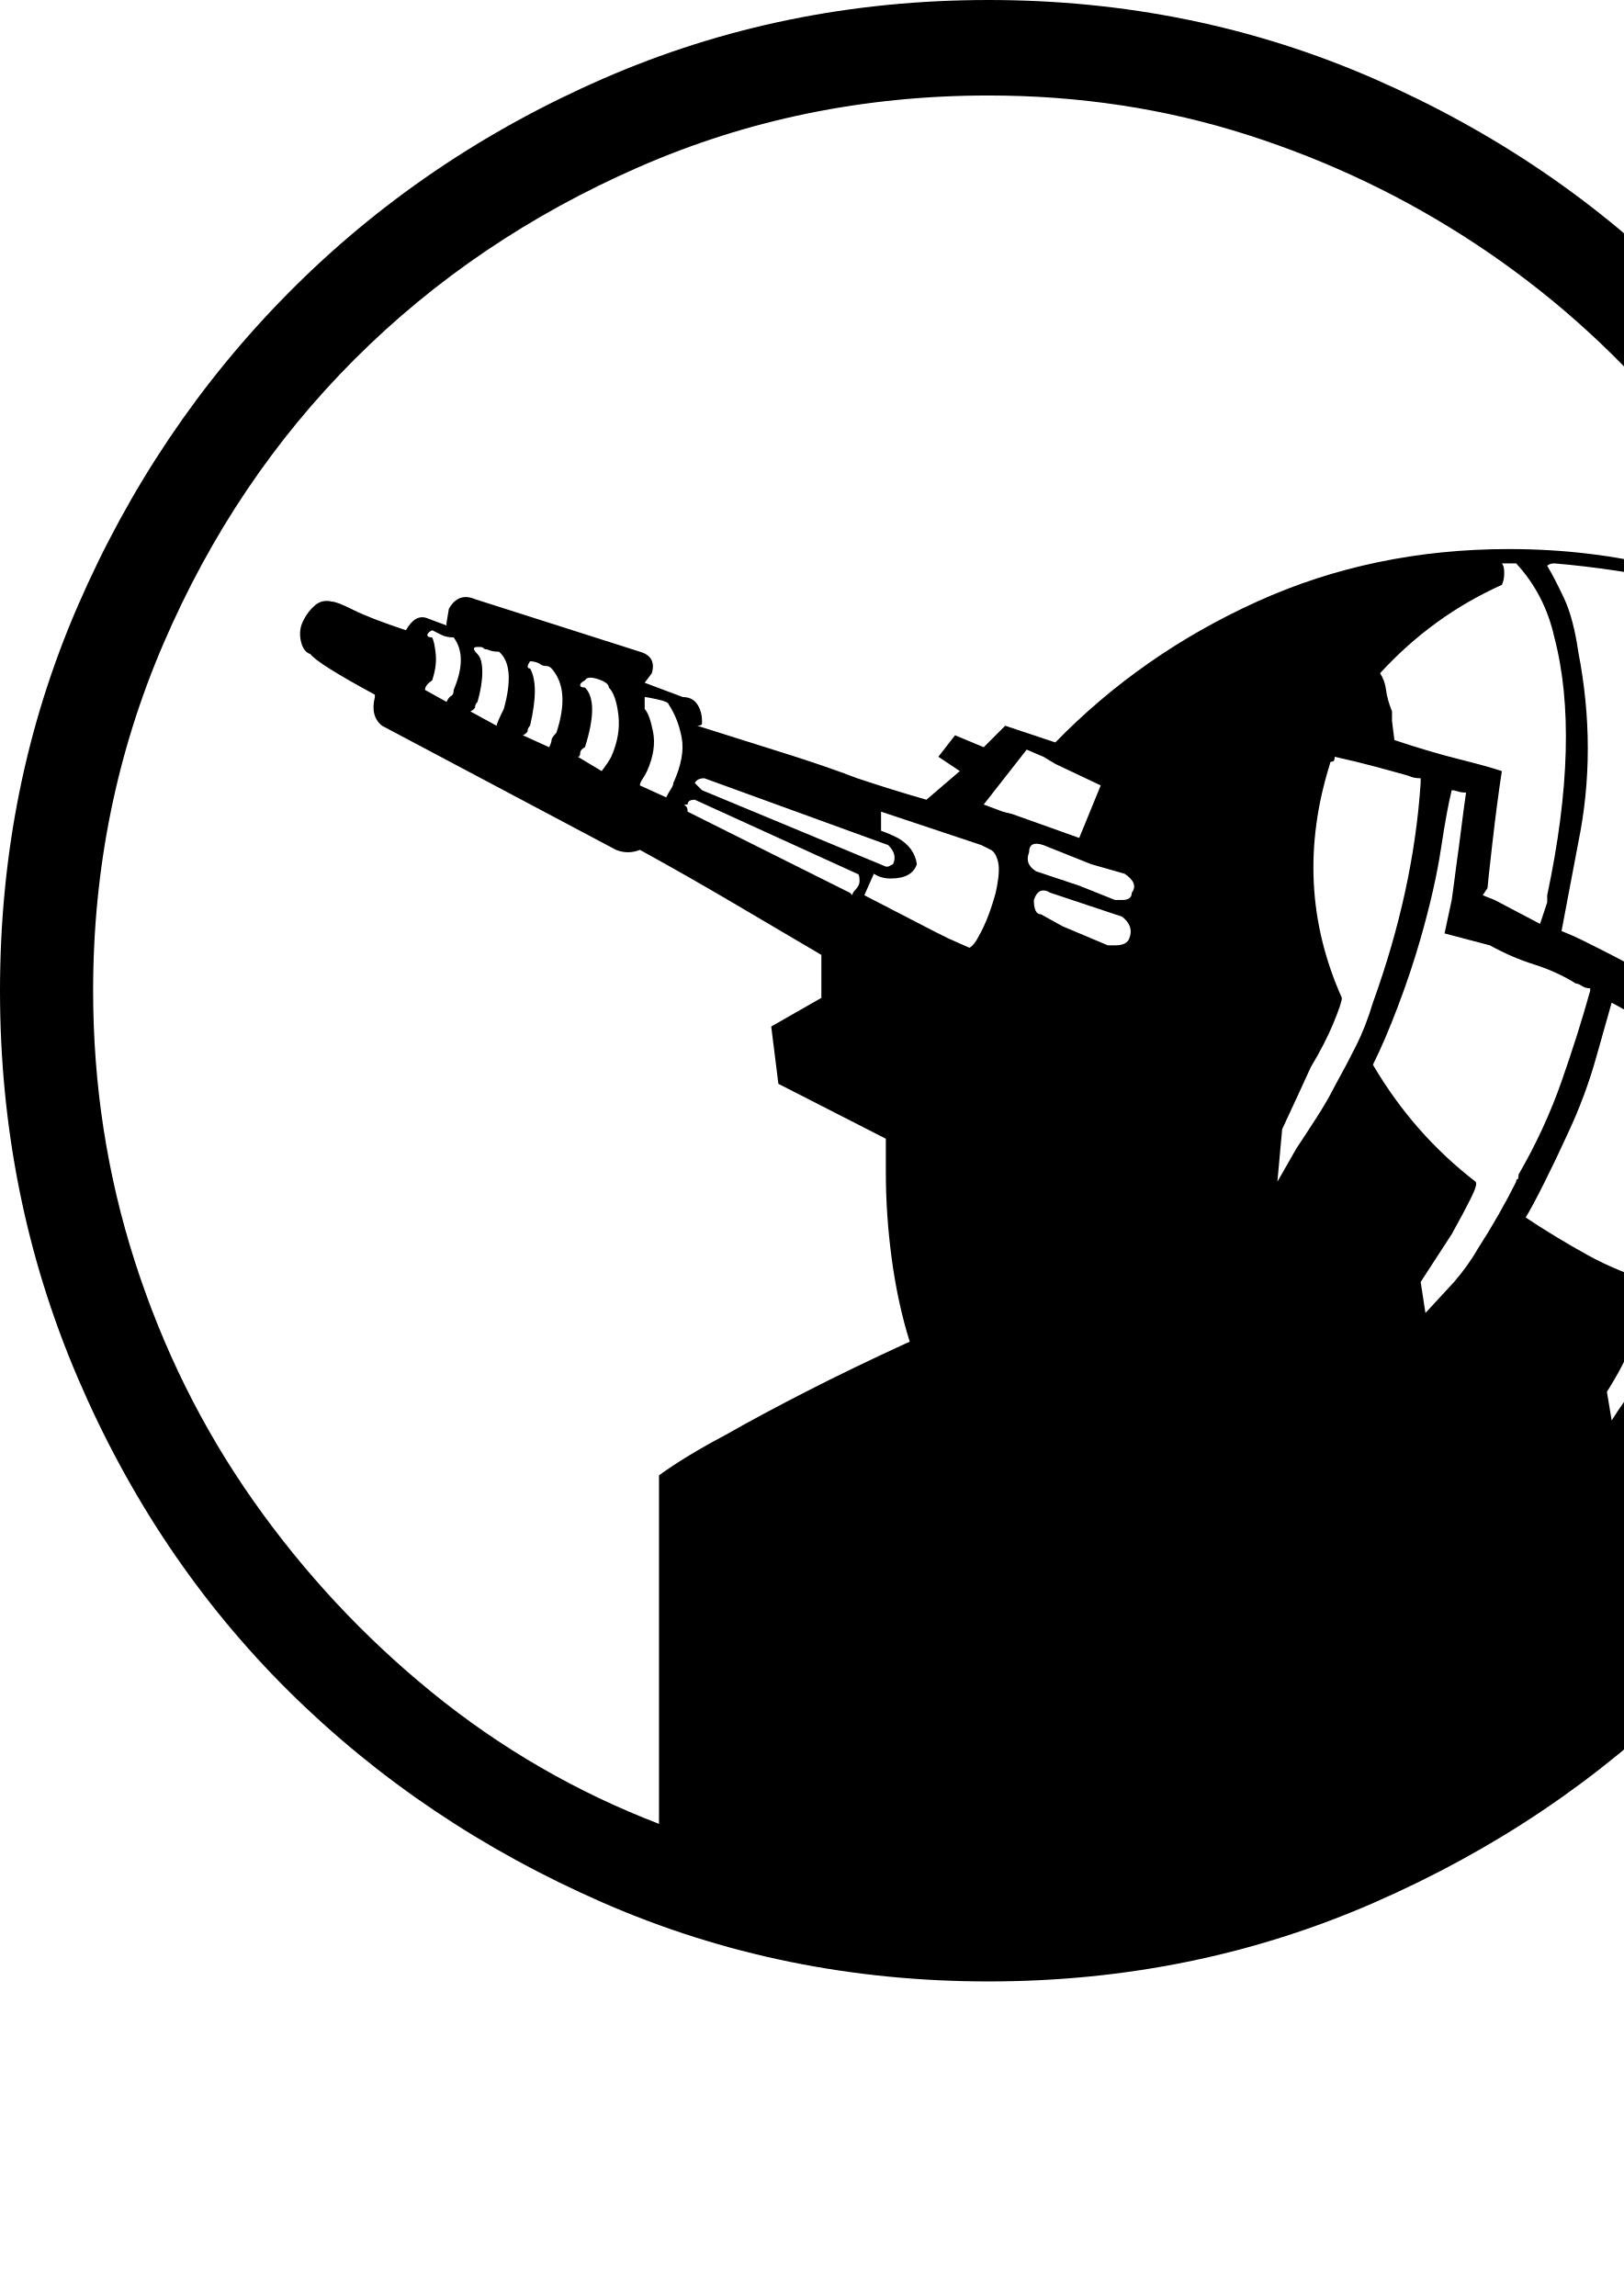
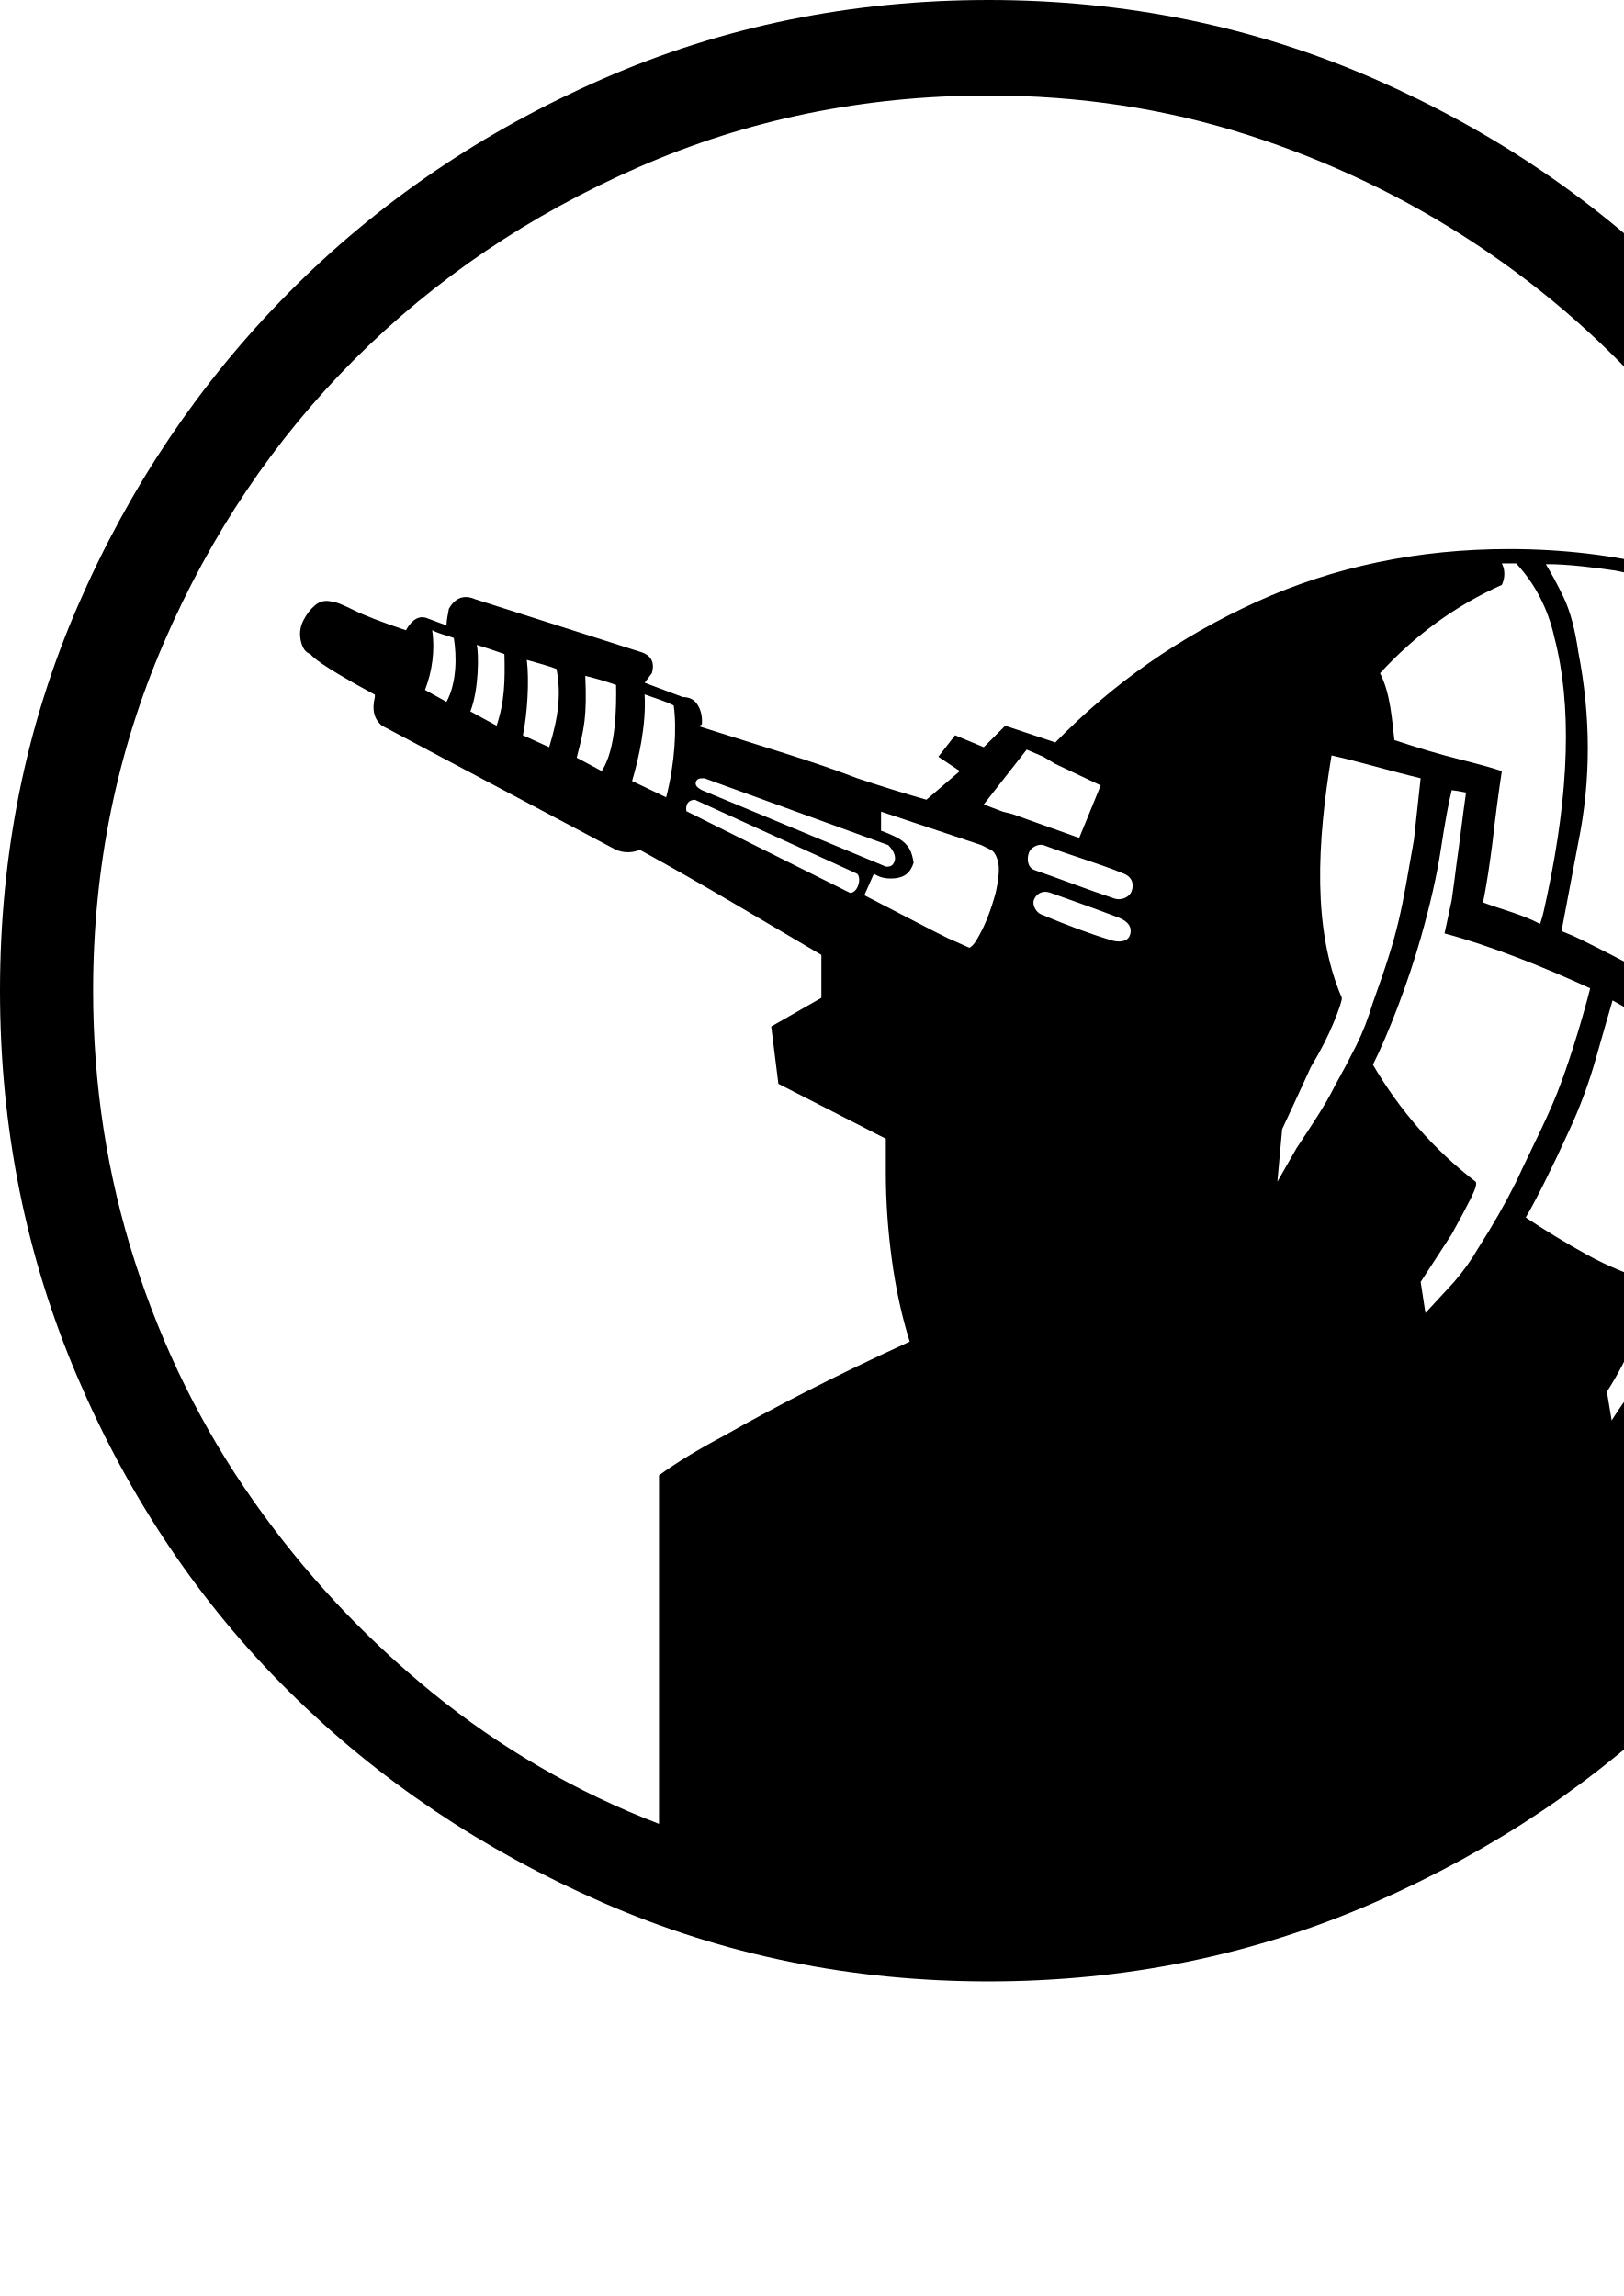
<svg xmlns="http://www.w3.org/2000/svg" width="210mm" height="297mm" viewBox="0 0 210 297" version="1.1" id="svg9755">
  <defs id="defs9749" />
  <g id="layer1">
-     <path d="m 127.846,0 q 26.557,0 49.872,10.191 23.315,10.191 40.608,27.638 17.293,17.448 27.484,40.608 Q 256,101.597 256,128.154 q 0,26.557 -10.191,50.027 -10.191,23.469 -27.484,40.608 -17.293,17.139 -40.608,27.329 -23.315,10.191 -49.872,10.191 -26.557,0 -49.872,-10.191 Q 54.659,235.928 37.366,218.789 20.072,201.65 10.036,178.181 0,154.712 0,128.154 0,101.597 10.036,78.437 20.072,55.276 37.366,37.829 54.659,20.381 77.973,10.191 101.288,0 127.846,0 Z m -13.279,112.097 h 0.309 l 0.618,-0.309 q 0.618,-1.235 -0.618,-2.47 l -23.778,-8.647 q -0.926,0 -1.235,0.618 l 0.926,0.926 z m -3.397,1.853 q 0,-0.926 -0.309,-0.926 l -20.999,-9.573 q -0.926,0 -0.926,0.618 -0.618,0 -0.309,0.154 0.309,0.154 0.309,0.772 l 20.999,10.499 0.309,0.309 q 0,-0.309 0.309,-0.618 0.618,-0.618 0.618,-1.235 z m 0.618,1.853 8.955,4.632 1.853,0.926 2.779,1.235 q 0.618,-0.309 1.235,-1.544 1.235,-2.162 2.162,-5.559 0.618,-2.779 0.309,-4.014 -0.309,-1.235 -0.926,-1.544 l -1.235,-0.618 -12.97,-4.323 v 2.47 q 0.926,0.309 2.162,0.926 2.162,1.235 2.47,3.397 -0.618,1.853 -3.397,1.853 -1.235,0 -2.162,-0.618 z m 60.217,-16.984 q -4.941,15.749 1.544,30.263 0,0.618 -1.081,3.242 -1.081,2.625 -2.934,5.713 -1.544,3.397 -3.706,8.029 l -0.618,6.794 2.47,-4.323 q 1.235,-1.853 2.625,-4.014 1.39,-2.162 2.316,-4.014 1.544,-2.779 2.779,-5.25 1.235,-2.47 2.162,-5.559 5.25,-14.514 6.176,-28.41 v -0.618 q -0.926,0 -1.544,-0.309 -2.162,-0.618 -4.478,-1.235 -2.316,-0.618 -5.095,-1.235 0,0.618 -0.309,0.618 -0.309,0 -0.309,0.309 z m 22.234,-25.94 q 0.309,0.309 0.309,1.235 0,0.926 -0.309,1.544 -8.955,4.014 -15.749,11.426 0.618,0.926 0.772,2.162 0.154,1.235 0.772,2.779 v 1.235 l 0.309,2.47 q 4.632,1.544 8.338,2.47 3.706,0.926 5.559,1.544 -0.618,4.014 -1.235,9.419 -0.618,5.404 -0.618,5.713 l -0.618,0.926 1.544,0.618 5.867,3.088 0.926,-2.779 v -0.926 q 4.323,-20.381 0.926,-33.351 -1.235,-5.559 -4.941,-9.573 h -0.926 z M 214.311,175.71 q 1.544,-2.162 2.779,-4.632 1.235,-1.853 2.316,-3.706 1.081,-1.853 2.316,-3.397 0.618,-1.853 1.698,-3.551 1.081,-1.698 1.698,-3.86 1.853,-3.397 2.934,-6.794 1.081,-3.397 2.316,-6.794 v -0.618 q -0.618,0 -1.544,-0.926 -4.323,-3.088 -9.573,-5.867 -5.25,-2.779 -10.808,-5.867 -0.618,2.162 -2.007,7.103 -1.39,4.941 -3.551,9.573 -1.544,3.397 -3.088,6.485 -1.544,3.088 -2.47,4.632 3.706,2.47 7.875,4.786 4.169,2.316 9.419,3.86 0,0.309 -1.081,2.47 -1.081,2.162 -2.316,4.941 -1.235,3.088 -3.397,6.485 l 0.618,3.706 q 1.544,-2.47 3.088,-4.323 1.235,-1.544 2.007,-2.779 0.772,-1.235 0.772,-0.926 z m -23.469,-22.852 q 0.309,0.309 -0.618,2.162 -0.926,1.853 -2.47,4.632 l -4.014,6.176 0.618,4.014 3.706,-4.014 q 1.853,-2.162 3.088,-4.323 2.779,-4.323 4.941,-8.647 0,-0.309 0.154,-0.309 0.154,0 0.154,-0.618 3.397,-5.867 5.559,-12.043 2.162,-6.176 3.706,-11.735 v -0.309 q -0.618,0 -1.081,-0.309 -0.463,-0.309 -0.772,-0.309 -2.47,-1.544 -5.404,-2.47 -2.934,-0.926 -5.713,-2.47 l -5.867,-1.544 0.926,-4.323 q 0.309,-2.162 0.618,-4.632 0.309,-2.162 0.618,-4.632 0.309,-2.47 0.618,-4.632 -0.618,0 -1.081,-0.154 -0.463,-0.154 -0.772,-0.154 -0.618,2.47 -1.39,7.566 -0.772,5.095 -2.625,11.58 -1.235,4.323 -2.934,8.801 -1.698,4.478 -3.242,7.566 5.25,8.955 13.279,15.131 z m 30.881,-25.631 q 4.323,-17.911 3.706,-31.344 -0.618,-13.433 -7.103,-19.918 -0.618,0 -0.926,-0.154 -0.309,-0.154 -0.926,-0.154 -3.397,-1.235 -7.566,-1.853 -4.169,-0.618 -7.875,-0.926 -0.618,0 -0.926,0.309 0.926,1.544 2.162,4.169 1.235,2.625 1.853,6.948 2.47,12.661 0,24.704 l -2.162,11.426 q 1.544,0.618 2.47,1.081 l 2.162,1.081 q 3.706,1.853 7.257,3.86 3.551,2.007 6.948,4.169 l 0.926,-1.853 z m -88.01,-10.808 q 0,1.853 0.926,1.853 l 2.779,1.544 5.867,2.47 h 0.926 q 1.544,0 1.853,-0.926 0.618,-1.544 -0.926,-2.779 l -6.485,-2.162 -2.779,-0.926 q -1.544,-0.926 -2.162,0.926 z m 12.661,-0.926 q 0.926,-1.235 -0.926,-2.47 l -4.323,-1.235 -6.176,-2.47 q -1.853,-0.618 -1.853,0.926 -0.618,1.544 0.926,2.47 l 5.559,1.853 4.632,1.853 h 0.926 q 1.235,0 1.235,-0.926 z m -4.014,-13.896 -5.867,-2.779 -1.544,-0.926 -2.162,-0.926 -5.559,7.103 2.47,0.926 1.235,0.309 8.647,3.088 z m 92.951,69.172 q 3.706,-8.955 5.867,-19.764 -1.544,-1.544 -3.706,-3.088 -2.162,-1.544 -4.323,-3.706 -0.618,2.162 -1.853,5.558 -1.235,3.397 -3.397,7.411 -1.544,3.088 -3.088,6.331 -1.544,3.242 -2.779,5.095 5.867,1.544 13.279,2.162 z m 8.338,-42.615 q 0,-12.043 -2.47,-23.315 -2.47,-11.271 -7.103,-22.08 -2.779,-1.544 -5.404,-2.934 -2.625,-1.39 -6.022,-2.316 0.926,1.544 2.316,4.323 1.39,2.779 2.007,6.485 1.235,7.411 1.39,12.815 0.154,5.404 -0.772,11.889 -0.618,6.176 -2.162,12.198 -1.544,6.022 -2.47,6.948 4.632,2.779 8.955,5.559 4.323,2.779 8.338,6.176 l 0.618,-2.47 q 0,-0.309 0.154,-0.618 0.154,-0.309 0.154,-0.618 0.618,-2.162 1.235,-4.478 0.618,-2.316 1.235,-4.786 z m -48.483,-57.129 q 20.999,0 37.983,9.573 Q 226.046,65.776 215.392,53.269 204.738,40.762 190.996,31.653 q -13.742,-9.11 -29.645,-14.205 -15.903,-5.095 -33.505,-5.095 -24.087,0 -45.24,9.264 -21.153,9.264 -36.748,24.859 -15.595,15.595 -24.704,36.748 -9.11,21.153 -9.11,44.931 0,18.22 5.404,35.049 5.404,16.83 15.286,30.881 9.882,14.051 23.16,24.859 13.279,10.808 29.337,16.984 v -45.086 q 3.397,-2.47 8.647,-5.25 4.323,-2.47 10.345,-5.559 6.022,-3.088 13.433,-6.485 -1.544,-4.941 -2.316,-10.654 -0.772,-5.713 -0.772,-11.271 v -4.323 l -13.896,-7.103 -0.926,-7.411 6.485,-3.706 v -5.559 q -5.25,-3.088 -11.271,-6.639 -6.022,-3.551 -12.198,-6.948 -1.544,0.618 -3.088,0 L 49.409,93.877 q -1.544,-1.235 -0.926,-3.706 v -0.309 q -7.411,-4.014 -8.338,-5.25 -0.926,-0.309 -1.235,-1.698 -0.309,-1.39 0.309,-2.625 0.618,-1.235 1.544,-2.007 0.926,-0.772 2.162,-0.463 0.618,0 2.779,1.081 2.162,1.081 6.794,2.625 1.235,-2.162 2.779,-1.544 l 2.47,0.926 v -0.309 l 0.309,-1.853 q 1.235,-2.162 3.397,-1.235 l 21.308,6.794 q 2.162,0.618 1.544,2.779 l -0.926,1.235 4.941,1.853 q 1.235,0 1.853,0.926 0.618,0.926 0.618,2.162 v 0.309 q 0,0.309 -0.618,0.309 5.867,1.853 11.271,3.551 5.404,1.698 9.419,3.242 4.632,1.544 8.955,2.779 l 4.323,-3.706 -2.779,-1.853 2.162,-2.779 3.706,1.544 2.779,-2.779 6.485,2.162 q 11.117,-11.426 26.094,-18.22 14.977,-6.794 32.579,-6.794 z M 83.378,91.715 q 0.618,0.618 1.081,2.934 0.463,2.316 -0.772,5.095 -0.309,0.618 -0.618,1.081 -0.309,0.463 -0.309,0.772 l 3.397,1.544 q 0.309,-0.618 0.618,-1.081 0.309,-0.463 0.309,-0.772 1.544,-3.397 1.081,-5.867 -0.463,-2.47 -1.698,-4.323 0,-0.309 -1.39,-0.618 -1.39,-0.309 -1.698,-0.309 z M 75.657,88.936 q 1.853,1.853 0,7.72 -0.618,0.309 -0.618,0.772 0,0.463 -0.309,0.463 l 3.088,1.853 q 0.926,-1.235 1.235,-1.853 1.235,-2.779 0.926,-5.404 -0.309,-2.625 -1.235,-3.551 0,-0.618 -1.39,-1.081 -1.39,-0.463 -1.698,0.154 -0.618,0.309 -0.618,0.618 0,0.309 0.618,0.309 z m -7.103,-2.47 q 1.235,2.162 0,7.411 -0.309,0.309 -0.309,0.618 0,0.309 -0.618,0.618 l 3.397,1.544 q 0.309,-0.618 0.309,-0.926 0,-0.309 0.618,-0.926 1.853,-5.559 -0.618,-8.338 -0.309,-0.309 -0.618,-0.309 -0.618,0 -0.926,-0.309 -0.618,-0.309 -1.235,-0.309 -0.618,0.926 0,0.926 z m -6.794,-1.853 q 0.618,0.618 0.618,2.316 0,1.698 -0.618,3.86 -0.309,0.309 -0.309,0.618 0,0.309 -0.618,0.618 l 3.397,1.853 q 0,-0.309 0.926,-2.162 1.544,-5.559 -0.618,-7.411 -0.926,0 -1.544,-0.309 -0.309,0 -0.463,-0.154 -0.154,-0.154 -0.463,-0.154 h -0.309 q -0.926,0 0,0.926 z m -5.867,-2.162 q 0.309,0.618 0.463,2.162 0.154,1.544 -0.463,3.397 -0.926,0.618 -0.926,1.235 l 2.779,1.544 q 0.309,-0.618 0.618,-0.772 0.309,-0.154 0.309,-0.772 1.853,-4.323 0,-6.794 -0.926,0 -1.544,-0.309 l -1.235,-0.618 q -0.618,0.309 -0.618,0.618 0,0.309 0.618,0.309 z" id="path54" style="display:inline;stroke-width:0.309" />
+     <path d="m 127.846,0 c 17.705,0 34.329,3.397 49.872,10.191 15.543,6.794 29.079,16.006 40.608,27.638 11.529,11.632 20.69,25.168 27.484,40.608 C 252.603,93.877 256,110.45 256,128.154 c 0,17.705 -3.397,34.38 -10.191,50.027 -6.794,15.646 -15.955,29.182 -27.484,40.608 -11.529,11.426 -25.065,20.536 -40.608,27.329 -15.543,6.794 -32.167,10.191 -49.872,10.191 -17.705,0 -34.329,-3.397 -49.872,-10.191 C 62.43,239.324 48.894,230.215 37.366,218.789 25.837,207.363 16.727,193.827 10.036,178.181 3.345,162.535 0,145.859 0,128.154 0,110.45 3.345,93.877 10.036,78.437 16.727,62.996 25.837,49.46 37.366,37.829 48.894,26.197 62.43,16.984 77.973,10.191 93.517,3.397 110.141,0 127.846,0 Z m -13.279,112.097 c 0.353,0.047 0.724,-0.033 0.926,-0.309 0.545,-0.742 0.206,-1.647 -0.618,-2.47 l -23.778,-8.647 c -0.618,0 -0.877,0.017 -1.083,0.429 -0.202,0.559 0.323,0.86 0.774,1.115 z m -3.706,0.926 -20.999,-9.573 c -1.045,0.076 -1.183,0.82 -1.094,1.479 l 21.166,10.565 c 0.986,0.05 1.55,-1.867 0.926,-2.47 z m 0.926,2.779 8.955,4.632 1.853,0.926 2.779,1.235 c 0.412,-0.206 0.823,-0.721 1.235,-1.544 0.823,-1.441 1.544,-3.294 2.162,-5.559 0.412,-1.853 0.515,-3.191 0.309,-4.014 -0.206,-0.823 -0.515,-1.338 -0.926,-1.544 l -1.235,-0.618 -12.97,-4.323 v 2.47 c 0.618,0.206 1.338,0.515 2.162,0.926 1.441,0.823 1.843,1.781 2.049,3.222 -0.412,1.235 -1.122,2.027 -2.975,2.027 -0.823,0 -1.544,-0.206 -2.162,-0.618 z m 61.761,13.279 c 0,0.412 -0.36,1.493 -1.081,3.242 -0.721,1.75 -1.698,3.654 -2.934,5.713 -1.029,2.265 -2.265,4.941 -3.706,8.029 l -0.618,6.794 2.47,-4.323 c 0.823,-1.235 1.698,-2.573 2.625,-4.014 0.926,-1.441 1.698,-2.779 2.316,-4.014 1.029,-1.853 1.956,-3.603 2.779,-5.25 0.823,-1.647 1.544,-3.5 2.162,-5.559 3.5,-9.676 3.639,-11.671 5.304,-21.023 l 0.873,-8.005 c -3.95,-0.937 -7.805,-2.119 -11.524,-2.954 -1.871,11.284 -2.486,22.503 1.334,31.364 z m 20.69,-56.203 c 0.456,0.844 0.409,1.937 0,2.779 -5.97,2.676 -11.22,6.485 -15.749,11.426 1.371,2.672 1.541,6.102 1.853,8.647 3.088,1.029 5.867,1.853 8.338,2.47 2.47,0.618 4.323,1.132 5.559,1.544 -0.412,2.676 -0.823,5.816 -1.235,9.419 -0.295,2.28 -0.734,5.395 -1.206,7.57 2.526,0.951 4.998,1.52 7.382,2.775 0.45,-1.238 0.577,-2.191 0.926,-3.706 2.882,-13.587 3.191,-24.704 0.926,-33.351 -0.823,-3.706 -2.47,-6.897 -4.941,-9.573 z m 22.852,98.2 c 0.823,-1.235 1.595,-2.47 2.316,-3.706 1.789,-2.166 2.657,-4.794 4.014,-6.948 1.645,-3.53 3.512,-7.181 4.632,-10.654 1.115,-2.654 1.676,-4.964 2.316,-7.411 -3.659,-2.138 -7.729,-4.99 -11.117,-6.794 -3.5,-1.853 -6.986,-4.099 -10.692,-6.158 -0.412,1.441 -1.197,4.099 -2.124,7.393 -0.926,3.294 -2.11,6.485 -3.551,9.573 -1.029,2.265 -2.059,4.426 -3.088,6.485 -1.029,2.059 -1.853,3.603 -2.47,4.632 2.47,1.647 5.095,3.242 7.875,4.786 2.779,1.544 5.919,2.831 9.419,3.86 0,0.206 -0.36,1.029 -1.081,2.47 -0.721,1.441 -1.493,3.088 -2.316,4.941 -0.823,2.059 -1.956,4.22 -3.397,6.485 l 0.618,3.706 c 1.029,-1.647 2.059,-3.088 3.088,-4.323 2.009,-2.691 4.128,-5.525 5.559,-8.338 z m -26.248,-18.22 c 0.206,0.206 0,0.926 -0.618,2.162 -0.618,1.235 -1.441,2.779 -2.47,4.632 l -4.014,6.176 0.618,4.014 3.706,-4.014 c 1.235,-1.441 2.265,-2.882 3.088,-4.323 1.853,-2.882 3.5,-5.764 4.941,-8.647 1.969,-4.285 4.457,-8.987 5.867,-12.97 1.328,-3.572 2.891,-8.797 3.706,-12.043 -6.207,-2.859 -13.14,-5.592 -18.837,-7.103 l 0.926,-4.323 c 0.206,-1.441 0.412,-2.985 0.618,-4.632 0.206,-1.441 0.412,-2.985 0.618,-4.632 0.206,-1.647 0.412,-3.191 0.618,-4.632 -0.752,-0.156 -1.231,-0.241 -1.853,-0.309 -0.412,1.647 -0.875,4.169 -1.39,7.566 -0.515,3.397 -1.39,7.257 -2.625,11.58 -0.823,2.882 -1.801,5.816 -2.934,8.801 -1.132,2.985 -2.213,5.507 -3.242,7.566 3.5,5.97 7.926,11.014 13.279,15.131 z m 34.586,-56.975 c -0.412,-8.955 -2.779,-15.595 -7.103,-19.918 -3.553,-1.01 -6.377,-1.528 -9.419,-2.162 -2.324,-0.347 -6.364,-0.867 -8.975,-0.821 0.618,1.029 1.513,2.623 2.336,4.372 0.823,1.75 1.441,4.066 1.853,6.948 1.647,8.441 1.647,16.676 0,24.704 l -2.162,11.426 c 1.029,0.412 1.853,0.772 2.47,1.081 l 2.162,1.081 c 2.47,1.235 4.889,2.522 7.257,3.86 2.368,1.338 4.451,2.582 6.715,4.023 3.345,-10.098 5.254,-24.553 4.865,-34.595 z m -91.715,20.536 c -0.238,0.648 0.289,1.587 0.926,1.853 3.329,1.391 6.018,2.414 9.048,3.346 0.946,0.291 2.099,0.263 2.43,-0.597 0.398,-1.035 -0.209,-1.857 -1.441,-2.327 -3.04,-1.161 -5.635,-2.075 -8.801,-3.201 -1.131,-0.402 -1.892,0.19 -2.162,0.926 z m 12.64,-1.122 c 0.309,-0.823 0.168,-1.811 -0.998,-2.285 -3.497,-1.423 -6.86,-2.345 -10.407,-3.695 -0.659,-0.186 -1.6,0.284 -1.853,0.926 -0.321,0.819 -0.222,1.937 0.649,2.285 3.425,1.184 6.959,2.565 10.407,3.706 0.846,0.28 1.908,-0.152 2.203,-0.937 z m -3.994,-13.701 -5.867,-2.779 -1.544,-0.926 -2.162,-0.926 -5.559,7.103 2.47,0.926 1.235,0.309 8.647,3.088 z m 92.951,69.172 c 2.47,-5.97 4.426,-12.558 5.867,-19.764 -2.928,-2.304 -5.666,-4.444 -8.029,-6.794 -0.412,1.441 -1.029,3.294 -1.853,5.558 -0.823,2.265 -1.956,4.735 -3.397,7.411 -1.029,2.059 -2.059,4.169 -3.088,6.331 -1.029,2.162 -1.956,3.86 -2.779,5.095 3.912,1.029 8.338,1.75 13.279,2.162 z m 8.338,-42.615 c 0,-8.029 -0.823,-15.801 -2.47,-23.315 -1.647,-7.514 -4.014,-14.874 -7.103,-22.08 -1.853,-1.029 -3.654,-2.007 -5.404,-2.934 -1.75,-0.926 -3.757,-1.698 -6.022,-2.316 0.618,1.029 1.39,2.47 2.316,4.323 0.926,1.853 1.595,4.014 2.007,6.485 0.823,4.941 1.287,9.213 1.39,12.815 0.103,3.603 -0.154,7.566 -0.772,11.889 -0.412,4.117 -1.132,8.183 -2.162,12.198 -1.029,4.014 -1.358,4.876 -2.151,7.006 3.088,1.853 5.753,3.647 8.635,5.5 2.882,1.853 7.965,5.886 10.641,8.15 0.98,-6.864 1.093,-11.781 1.093,-17.723 z m -48.483,-57.129 c 13.999,0 26.66,3.191 37.983,9.573 C 228.413,70.717 222.495,61.607 215.392,53.269 208.29,44.931 200.158,37.726 190.996,31.653 181.835,25.579 171.953,20.844 161.351,17.448 150.749,14.051 139.58,12.352 127.846,12.352 c -16.058,0 -31.138,3.088 -45.24,9.264 C 68.503,27.793 56.254,36.079 45.858,46.475 35.461,56.872 27.226,69.121 21.153,83.223 15.08,97.325 12.043,112.302 12.043,128.154 c 0,12.146 1.801,23.83 5.404,35.049 3.603,11.22 8.698,21.513 15.286,30.881 6.588,9.367 14.308,17.653 23.16,24.859 8.852,7.205 18.631,12.867 29.337,16.984 v -45.086 c 2.265,-1.647 5.147,-3.397 8.647,-5.25 2.882,-1.647 6.331,-3.5 10.345,-5.559 4.014,-2.059 8.492,-4.22 13.433,-6.485 -1.029,-3.294 -1.801,-6.845 -2.316,-10.654 -0.515,-3.809 -0.772,-7.566 -0.772,-11.271 v -4.323 l -13.896,-7.103 -0.926,-7.411 6.485,-3.706 v -5.559 c -3.5,-2.059 -7.257,-4.272 -11.271,-6.639 -4.014,-2.368 -8.08,-4.684 -12.198,-6.948 -1.029,0.412 -2.059,0.412 -3.088,0 L 49.409,93.877 c -1.029,-0.823 -1.338,-2.059 -0.926,-3.706 v -0.309 c -4.941,-2.676 -7.72,-4.426 -8.338,-5.25 -0.618,-0.206 -1.029,-0.772 -1.235,-1.698 -0.206,-0.926 -0.103,-1.801 0.309,-2.625 0.412,-0.823 0.926,-1.493 1.544,-2.007 0.618,-0.515 1.338,-0.669 2.162,-0.463 0.412,0 1.338,0.36 2.779,1.081 1.441,0.721 3.706,1.595 6.794,2.625 0.823,-1.441 1.75,-1.956 2.779,-1.544 l 2.47,0.926 c 0.008,-0.727 0.19,-1.446 0.309,-2.162 0.823,-1.441 1.956,-1.853 3.397,-1.235 l 21.308,6.794 c 1.441,0.412 1.956,1.338 1.544,2.779 l -0.926,1.235 4.941,1.853 c 0.823,0 1.441,0.309 1.853,0.926 0.412,0.618 0.618,1.338 0.618,2.162 v 0.309 c 0,0.206 -0.206,0.309 -0.618,0.309 3.912,1.235 7.669,2.419 11.271,3.551 3.603,1.132 6.742,2.213 9.419,3.242 3.088,1.029 6.073,1.956 8.955,2.779 l 4.323,-3.706 -2.779,-1.853 2.162,-2.779 3.706,1.544 2.779,-2.779 6.485,2.162 c 7.411,-7.617 16.109,-13.69 26.094,-18.22 9.985,-4.529 20.844,-6.794 32.579,-6.794 z m -113.413,30.006 4.405,2.11 c 1.126,-4.349 1.39,-8.985 0.977,-11.879 -1.056,-0.564 -2.388,-0.93 -3.767,-1.441 0.246,3.912 -0.778,8.365 -1.615,11.21 z m -7.167,-3.024 3.233,1.736 c 1.892,-2.842 1.91,-8.454 1.862,-11.137 -1.23,-0.445 -2.829,-0.904 -3.983,-1.183 0.224,5.277 -0.12,6.804 -1.113,10.584 z m -6.957,-2.896 3.397,1.544 c 1.212,-3.923 1.569,-6.938 0.949,-10.118 -0.841,-0.351 -2.589,-0.816 -3.841,-1.174 0.34,2.742 0.061,7.048 -0.505,9.747 z m -6.794,-3.088 3.397,1.853 c 1.046,-3.141 1.092,-5.872 1.007,-9.268 -1.075,-0.389 -2.764,-0.946 -3.576,-1.192 0.273,1.081 0.296,5.75 -0.828,8.607 z m -5.867,-2.779 2.779,1.544 c 1.349,-2.47 1.331,-5.933 0.948,-8.265 -1.19,-0.416 -1.855,-0.526 -2.801,-0.999 0.387,2.481 0.018,5.329 -0.926,7.72 z" id="path54" style="display:inline;stroke-width:0.309" />
  </g>
</svg>
